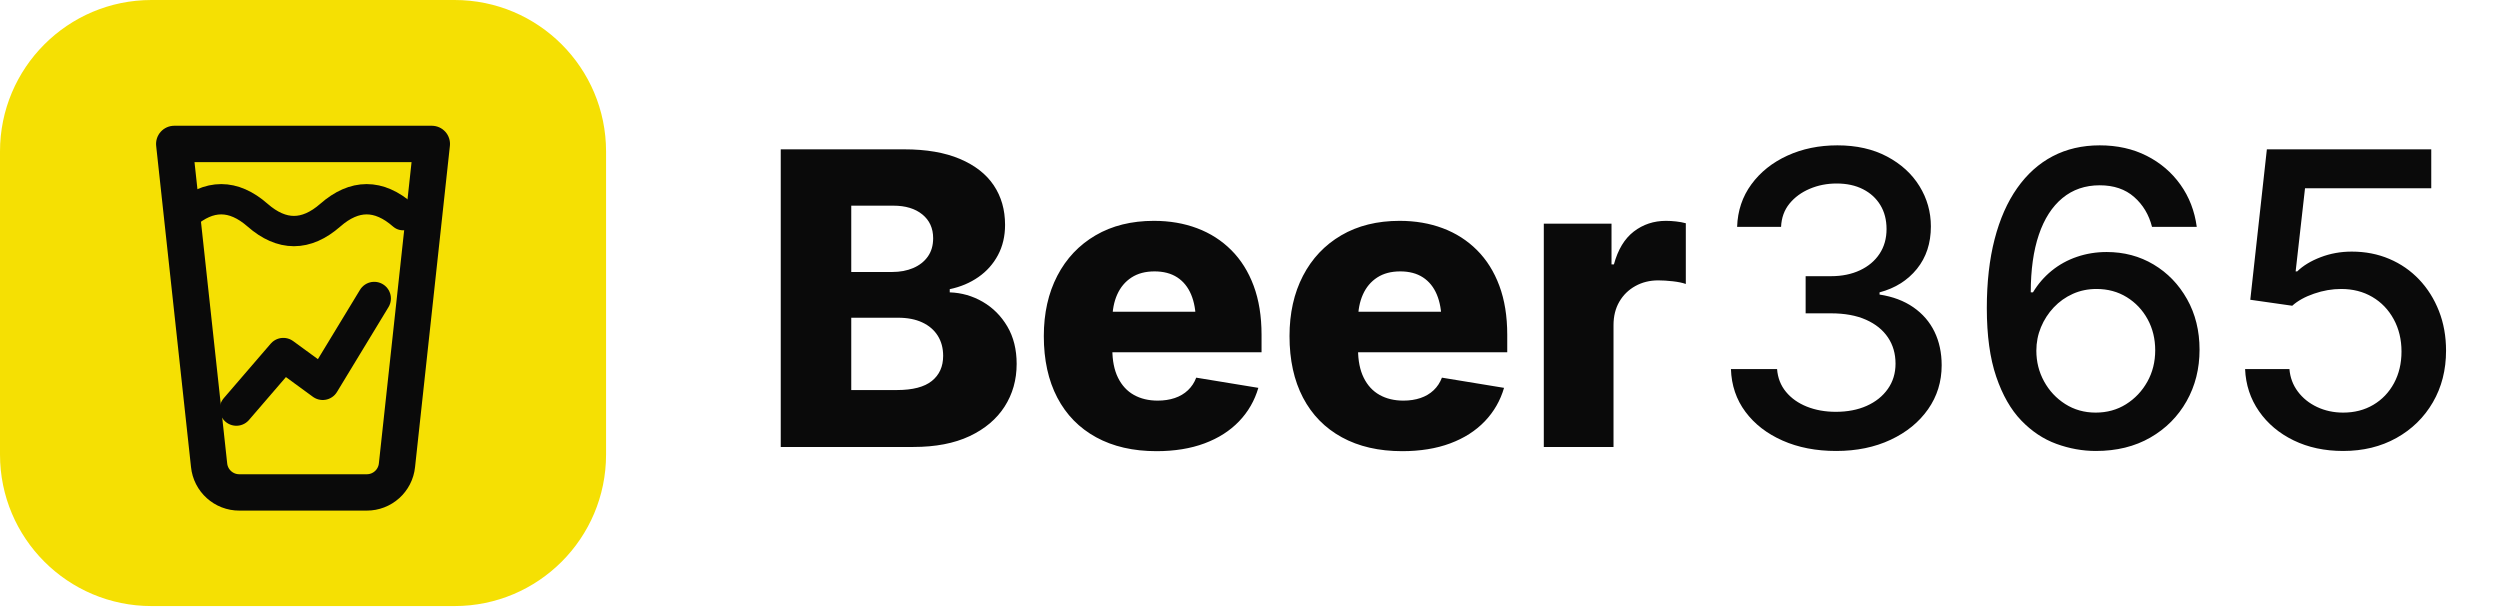
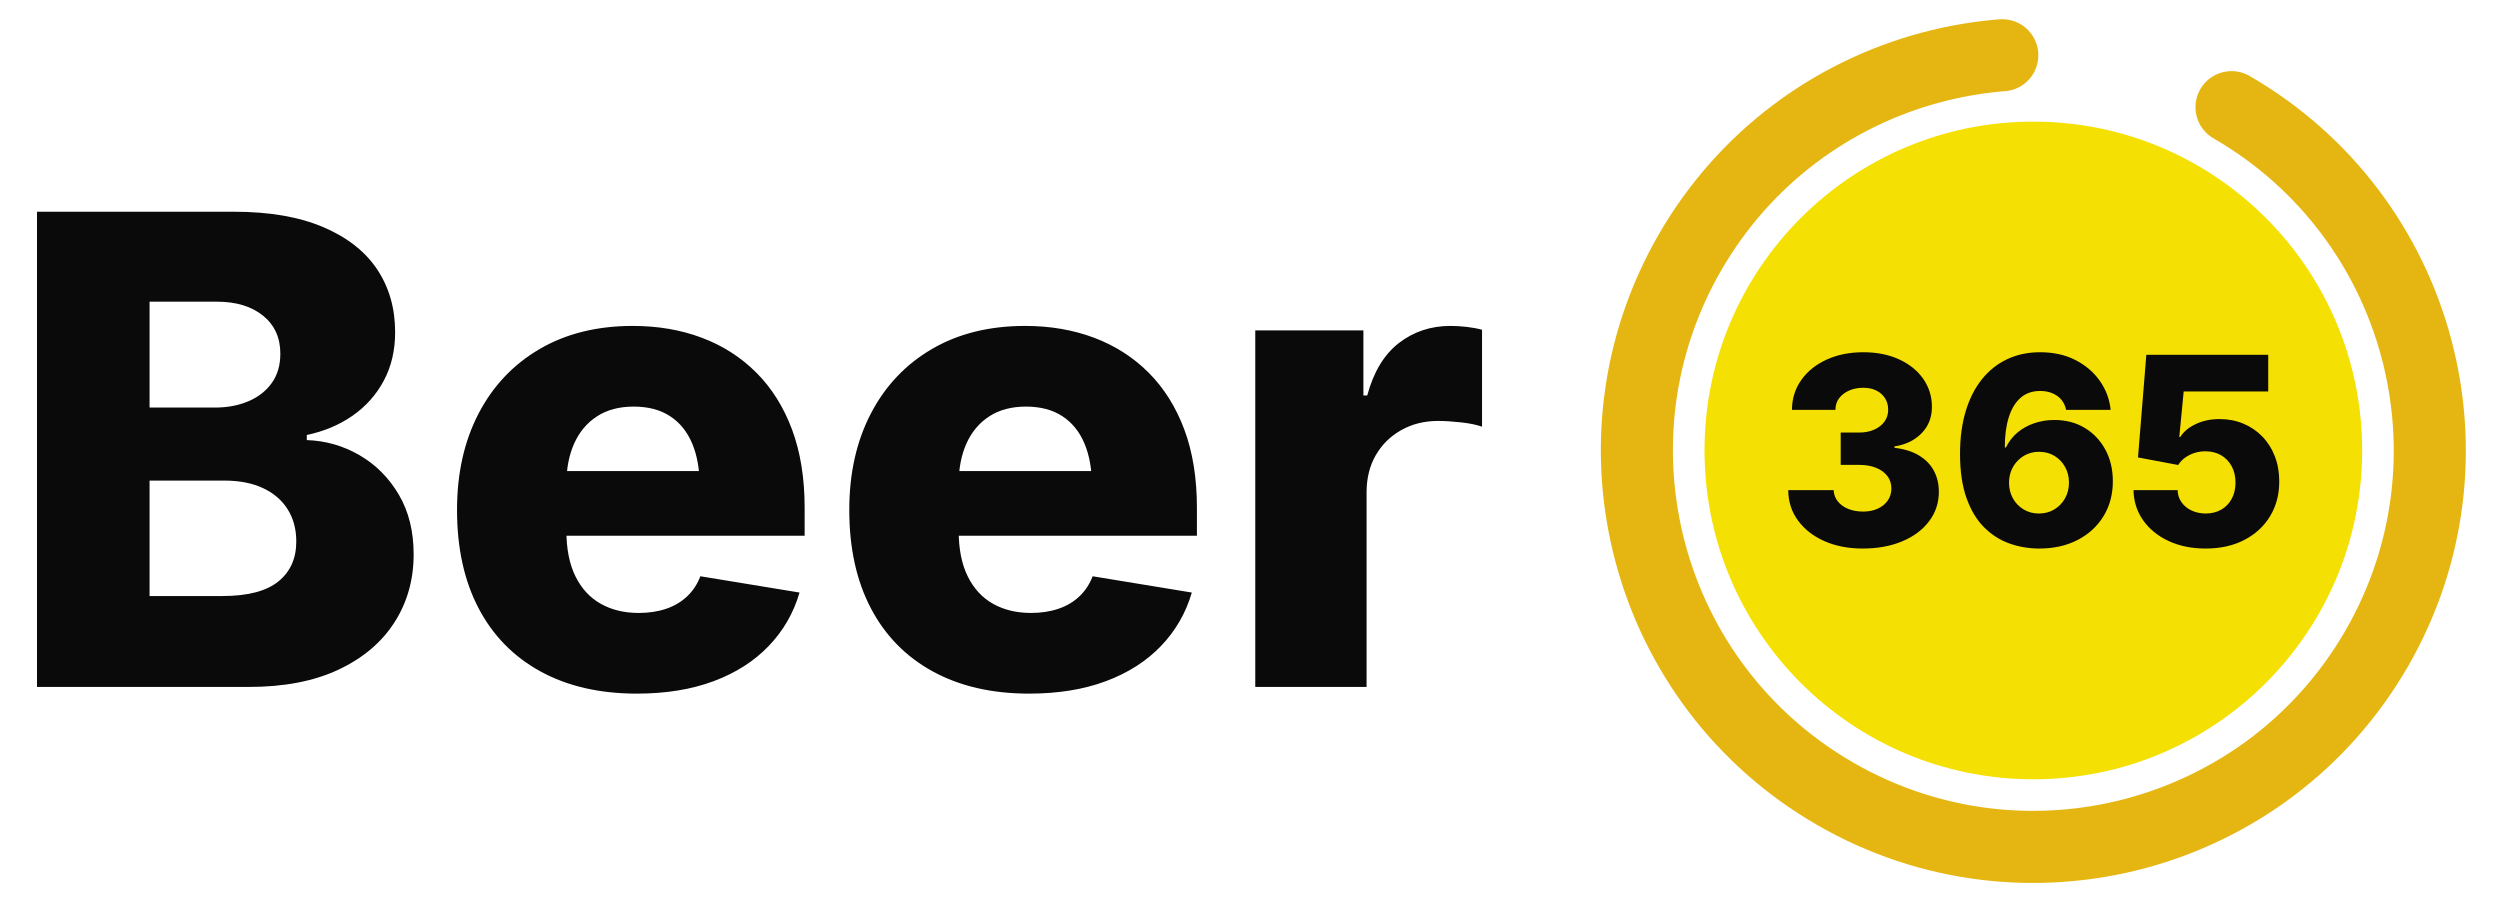
- <svg xmlns="http://www.w3.org/2000/svg" viewBox="0 0 165 40" width="165" height="40" role="img" aria-label="Beer365">
-   <rect width="40" height="40" rx="10" fill="#F5E003" />
-   <path d="M11.5 9.5h17l-2.3 21.2a2 2 0 0 1-2 1.8h-8.4a2 2 0 0 1-2-1.8z" fill="none" stroke="#0A0A0A" stroke-width="2.4" stroke-linejoin="round" />
-   <path d="M12.2 14.2c1.6-1.4 3.2-1.4 4.8 0s3.2 1.4 4.8 0 3.2-1.4 4.8 0" fill="none" stroke="#0A0A0A" stroke-width="2" stroke-linecap="round" />
-   <path d="M15.6 27l3.1-3.6 2.6 1.9 3.4-5.6" fill="none" stroke="#0A0A0A" stroke-width="2.2" stroke-linecap="round" stroke-linejoin="round" />
-   <path d="M51.529 29.5V9.856H59.677Q61.865 9.856 63.355 10.489Q64.845 11.122 65.59 12.236Q66.334 13.35 66.334 14.84Q66.334 15.96 65.866 16.837Q65.398 17.714 64.574 18.287Q63.75 18.861 62.683 19.085V19.296Q63.856 19.335 64.865 19.922Q65.873 20.509 66.486 21.55Q67.099 22.592 67.099 24.016Q67.099 25.598 66.302 26.837Q65.504 28.076 63.988 28.788Q62.472 29.5 60.283 29.5ZM56.183 25.743H59.189Q60.758 25.743 61.503 25.143Q62.248 24.543 62.248 23.488Q62.248 22.724 61.892 22.157Q61.536 21.59 60.87 21.28Q60.204 20.97 59.281 20.97H56.183ZM56.183 17.951H58.886Q59.664 17.951 60.277 17.688Q60.89 17.424 61.239 16.929Q61.588 16.435 61.588 15.723Q61.588 14.734 60.876 14.154Q60.165 13.574 58.965 13.574H56.183Z M76.328 29.777Q74.021 29.777 72.346 28.861Q70.672 27.944 69.782 26.244Q68.892 24.543 68.892 22.183Q68.892 19.916 69.782 18.202Q70.672 16.488 72.307 15.532Q73.941 14.576 76.156 14.576Q77.712 14.576 79.01 15.064Q80.309 15.552 81.265 16.508Q82.221 17.463 82.741 18.861Q83.262 20.258 83.262 22.091V23.251H70.527V20.575H81.074L78.925 21.208Q78.925 20.179 78.615 19.441Q78.305 18.703 77.699 18.307Q77.092 17.912 76.196 17.912Q75.299 17.912 74.68 18.314Q74.06 18.716 73.737 19.434Q73.414 20.153 73.414 21.115V23.04Q73.414 24.174 73.79 24.932Q74.166 25.69 74.838 26.066Q75.51 26.441 76.407 26.441Q77.026 26.441 77.534 26.27Q78.042 26.099 78.404 25.756Q78.767 25.413 78.951 24.925L83.051 25.598Q82.682 26.863 81.779 27.806Q80.876 28.749 79.498 29.263Q78.121 29.777 76.328 29.777Z M92.543 29.777Q90.236 29.777 88.562 28.861Q86.888 27.944 85.998 26.244Q85.108 24.543 85.108 22.183Q85.108 19.916 85.998 18.202Q86.888 16.488 88.522 15.532Q90.157 14.576 92.372 14.576Q93.928 14.576 95.226 15.064Q96.525 15.552 97.481 16.508Q98.437 17.463 98.957 18.861Q99.478 20.258 99.478 22.091V23.251H86.743V20.575H97.29L95.141 21.208Q95.141 20.179 94.831 19.441Q94.521 18.703 93.915 18.307Q93.308 17.912 92.412 17.912Q91.515 17.912 90.896 18.314Q90.276 18.716 89.953 19.434Q89.63 20.153 89.63 21.115V23.04Q89.63 24.174 90.006 24.932Q90.381 25.69 91.054 26.066Q91.726 26.441 92.623 26.441Q93.242 26.441 93.75 26.27Q94.257 26.099 94.62 25.756Q94.982 25.413 95.167 24.925L99.267 25.598Q98.898 26.863 97.995 27.806Q97.092 28.749 95.714 29.263Q94.336 29.777 92.543 29.777Z M101.891 29.5V14.761H106.36V17.45H106.518Q106.914 15.987 107.83 15.281Q108.746 14.576 109.959 14.576Q110.275 14.576 110.625 14.616Q110.974 14.655 111.264 14.734V18.742Q110.935 18.624 110.401 18.564Q109.867 18.505 109.445 18.505Q108.601 18.505 107.929 18.881Q107.256 19.256 106.874 19.916Q106.492 20.575 106.492 21.458V29.5Z" fill="#0A0A0A" />
-   <path d="M121.189 29.764Q119.199 29.764 117.65 29.078Q116.101 28.393 115.198 27.18Q114.294 25.967 114.242 24.358H117.287Q117.353 25.229 117.874 25.861Q118.395 26.494 119.251 26.837Q120.108 27.18 121.163 27.18Q122.323 27.18 123.207 26.784Q124.09 26.389 124.597 25.67Q125.105 24.952 125.105 24.002Q125.105 23.014 124.604 22.269Q124.103 21.524 123.154 21.102Q122.205 20.68 120.847 20.68H119.172V18.228H120.847Q121.928 18.228 122.758 17.839Q123.589 17.45 124.05 16.751Q124.512 16.053 124.512 15.117Q124.512 14.207 124.103 13.535Q123.694 12.862 122.956 12.487Q122.218 12.111 121.216 12.111Q120.267 12.111 119.443 12.46Q118.619 12.81 118.104 13.442Q117.59 14.075 117.551 14.972H114.65Q114.703 13.376 115.593 12.164Q116.483 10.951 117.966 10.272Q119.449 9.593 121.269 9.593Q123.154 9.593 124.545 10.331Q125.936 11.069 126.687 12.289Q127.438 13.508 127.438 14.945Q127.438 16.606 126.516 17.747Q125.593 18.887 124.05 19.296V19.441Q125.355 19.639 126.278 20.278Q127.201 20.917 127.676 21.893Q128.15 22.869 128.15 24.108Q128.15 25.729 127.254 27.008Q126.357 28.287 124.782 29.025Q123.207 29.764 121.189 29.764Z M138.328 29.764Q137.01 29.764 135.724 29.296Q134.439 28.828 133.404 27.753Q132.369 26.679 131.75 24.859Q131.13 23.04 131.13 20.337Q131.13 17.78 131.644 15.789Q132.158 13.798 133.134 12.414Q134.109 11.03 135.48 10.311Q136.852 9.593 138.579 9.593Q140.319 9.593 141.683 10.285Q143.048 10.977 143.911 12.19Q144.775 13.403 144.986 14.972H142.033Q141.729 13.772 140.853 13.001Q139.976 12.229 138.579 12.229Q137.142 12.229 136.12 13.073Q135.098 13.917 134.564 15.492Q134.03 17.068 134.03 19.296H134.175Q134.676 18.465 135.415 17.865Q136.153 17.266 137.082 16.949Q138.012 16.633 139.04 16.633Q140.754 16.633 142.138 17.457Q143.522 18.281 144.346 19.744Q145.17 21.208 145.17 23.08Q145.17 24.965 144.313 26.481Q143.457 27.997 141.921 28.88Q140.385 29.764 138.328 29.764ZM138.315 27.232Q139.436 27.232 140.319 26.679Q141.202 26.125 141.723 25.196Q142.244 24.266 142.244 23.119Q142.244 21.985 141.743 21.069Q141.242 20.153 140.365 19.612Q139.488 19.072 138.368 19.072Q137.524 19.072 136.805 19.395Q136.087 19.718 135.546 20.291Q135.006 20.865 134.703 21.596Q134.399 22.328 134.399 23.146Q134.399 24.24 134.907 25.169Q135.415 26.099 136.304 26.666Q137.194 27.232 138.315 27.232Z M154.649 29.764Q152.817 29.764 151.38 29.065Q149.943 28.366 149.093 27.14Q148.242 25.914 148.176 24.358H151.103Q151.169 25.189 151.657 25.842Q152.145 26.494 152.929 26.863Q153.713 27.232 154.649 27.232Q155.77 27.232 156.64 26.718Q157.51 26.204 158.005 25.288Q158.499 24.372 158.499 23.198Q158.499 22.012 157.985 21.069Q157.471 20.126 156.574 19.599Q155.678 19.072 154.518 19.072Q153.621 19.072 152.725 19.382Q151.828 19.691 151.288 20.179L148.519 19.784L149.613 9.856H160.463V12.427H152.131L151.512 17.912H151.617Q152.197 17.345 153.16 16.976Q154.122 16.606 155.216 16.606Q156.561 16.606 157.695 17.088Q158.829 17.569 159.666 18.452Q160.503 19.335 160.971 20.529Q161.439 21.722 161.439 23.146Q161.439 25.057 160.569 26.553Q159.699 28.05 158.163 28.907Q156.627 29.764 154.649 29.764Z" fill="#0A0A0A" />
+ <svg xmlns="http://www.w3.org/2000/svg" viewBox="0 0 111 40" width="111" height="40" role="img" aria-label="Beer365">
+   <path d="M1.643 30.5V9.401H10.394Q12.744 9.401 14.344 10.081Q15.944 10.761 16.744 11.957Q17.544 13.154 17.544 14.754Q17.544 15.958 17.042 16.899Q16.539 17.841 15.654 18.457Q14.769 19.073 13.622 19.313V19.54Q14.882 19.583 15.966 20.213Q17.049 20.843 17.707 21.961Q18.366 23.08 18.366 24.609Q18.366 26.309 17.509 27.64Q16.652 28.971 15.024 29.735Q13.396 30.5 11.045 30.5ZM6.641 26.464H9.87Q11.555 26.464 12.355 25.82Q13.155 25.176 13.155 24.043Q13.155 23.222 12.772 22.613Q12.39 22.004 11.675 21.671Q10.96 21.338 9.969 21.338H6.641ZM6.641 18.096H9.544Q10.379 18.096 11.038 17.812Q11.696 17.529 12.072 16.998Q12.447 16.467 12.447 15.703Q12.447 14.641 11.682 14.018Q10.917 13.395 9.629 13.395H6.641Z M28.278 30.797Q25.8 30.797 24.001 29.813Q22.203 28.829 21.247 27.002Q20.292 25.176 20.292 22.641Q20.292 20.206 21.247 18.365Q22.203 16.524 23.959 15.497Q25.715 14.471 28.094 14.471Q29.765 14.471 31.159 14.995Q32.554 15.519 33.581 16.545Q34.607 17.572 35.167 19.073Q35.726 20.574 35.726 22.542V23.788H22.047V20.914H33.375L31.067 21.593Q31.067 20.489 30.735 19.696Q30.402 18.903 29.75 18.478Q29.099 18.053 28.136 18.053Q27.173 18.053 26.508 18.485Q25.842 18.917 25.495 19.689Q25.148 20.46 25.148 21.494V23.562Q25.148 24.779 25.552 25.594Q25.956 26.408 26.678 26.811Q27.4 27.215 28.363 27.215Q29.028 27.215 29.573 27.031Q30.119 26.847 30.508 26.479Q30.897 26.11 31.096 25.586L35.5 26.309Q35.103 27.668 34.133 28.68Q33.163 29.693 31.683 30.245Q30.204 30.797 28.278 30.797Z M45.695 30.797Q43.217 30.797 41.418 29.813Q39.62 28.829 38.664 27.002Q37.708 25.176 37.708 22.641Q37.708 20.206 38.664 18.365Q39.62 16.524 41.376 15.497Q43.132 14.471 45.511 14.471Q47.182 14.471 48.576 14.995Q49.971 15.519 50.998 16.545Q52.024 17.572 52.584 19.073Q53.143 20.574 53.143 22.542V23.788H39.464V20.914H50.792L48.484 21.593Q48.484 20.489 48.152 19.696Q47.819 18.903 47.167 18.478Q46.516 18.053 45.553 18.053Q44.59 18.053 43.925 18.485Q43.259 18.917 42.912 19.689Q42.565 20.46 42.565 21.494V23.562Q42.565 24.779 42.969 25.594Q43.373 26.408 44.095 26.811Q44.817 27.215 45.78 27.215Q46.445 27.215 46.99 27.031Q47.536 26.847 47.925 26.479Q48.314 26.11 48.513 25.586L52.917 26.309Q52.52 27.668 51.55 28.68Q50.58 29.693 49.1 30.245Q47.621 30.797 45.695 30.797Z M55.734 30.5V14.669H60.535V17.558H60.705Q61.129 15.986 62.114 15.228Q63.098 14.471 64.4 14.471Q64.74 14.471 65.115 14.513Q65.491 14.556 65.802 14.641V18.945Q65.448 18.818 64.875 18.754Q64.301 18.69 63.848 18.69Q62.942 18.69 62.22 19.094Q61.498 19.498 61.087 20.206Q60.676 20.914 60.676 21.862V30.5Z" fill="#0A0A0A" />
+   <circle cx="90.28" cy="20" r="17.6" fill="none" stroke="#E5B611" stroke-width="3.2" stroke-linecap="round" stroke-dasharray="100 10.6" transform="rotate(-60 90.28 20)" />
+   <circle cx="90.28" cy="20" r="14.6" fill="#F5E003" />
+   <path d="M82.707 24.355Q81.744 24.355 81.001 24.025Q80.257 23.694 79.83 23.11Q79.403 22.526 79.397 21.763H81.414Q81.425 22.042 81.596 22.259Q81.767 22.475 82.06 22.595Q82.354 22.714 82.724 22.714Q83.094 22.714 83.376 22.583Q83.658 22.452 83.818 22.221Q83.977 21.991 83.977 21.683Q83.977 21.375 83.804 21.142Q83.63 20.908 83.308 20.774Q82.986 20.641 82.553 20.641H81.727V19.205H82.553Q82.929 19.205 83.22 19.074Q83.51 18.943 83.672 18.718Q83.835 18.493 83.835 18.191Q83.835 17.9 83.695 17.681Q83.556 17.462 83.308 17.339Q83.06 17.217 82.73 17.217Q82.382 17.217 82.103 17.339Q81.824 17.462 81.659 17.678Q81.493 17.895 81.493 18.197H79.562Q79.568 17.445 79.981 16.866Q80.394 16.288 81.109 15.963Q81.824 15.639 82.735 15.639Q83.635 15.639 84.325 15.958Q85.014 16.277 85.396 16.827Q85.777 17.376 85.777 18.066Q85.777 18.772 85.313 19.242Q84.849 19.712 84.114 19.82V19.883Q84.763 19.957 85.202 20.222Q85.641 20.487 85.863 20.9Q86.085 21.313 86.085 21.837Q86.085 22.566 85.655 23.139Q85.225 23.711 84.462 24.033Q83.698 24.355 82.707 24.355Z M90.54 24.355Q89.851 24.355 89.218 24.13Q88.586 23.905 88.093 23.412Q87.6 22.919 87.313 22.113Q87.025 21.307 87.025 20.151Q87.025 19.097 87.276 18.262Q87.526 17.428 87.996 16.841Q88.466 16.254 89.122 15.946Q89.777 15.639 90.58 15.639Q91.469 15.639 92.144 15.983Q92.819 16.328 93.229 16.906Q93.639 17.485 93.713 18.197H91.736Q91.645 17.786 91.332 17.573Q91.019 17.359 90.58 17.359Q90.056 17.359 89.708 17.667Q89.361 17.974 89.187 18.536Q89.013 19.097 89.013 19.866H89.065Q89.247 19.484 89.569 19.211Q89.891 18.937 90.318 18.792Q90.745 18.647 91.212 18.647Q91.976 18.647 92.56 18.997Q93.144 19.347 93.477 19.963Q93.81 20.578 93.81 21.364Q93.81 22.247 93.394 22.922Q92.978 23.597 92.243 23.976Q91.509 24.355 90.54 24.355ZM90.523 22.8Q90.91 22.8 91.209 22.62Q91.509 22.441 91.685 22.13Q91.862 21.82 91.862 21.427Q91.862 21.039 91.688 20.729Q91.514 20.418 91.215 20.239Q90.916 20.06 90.529 20.06Q90.25 20.06 90.007 20.165Q89.765 20.27 89.583 20.458Q89.401 20.646 89.301 20.894Q89.201 21.142 89.201 21.432Q89.201 21.814 89.372 22.125Q89.543 22.435 89.845 22.617Q90.147 22.8 90.523 22.8Z M97.935 24.355Q97.006 24.355 96.288 24.022Q95.57 23.688 95.157 23.104Q94.744 22.521 94.727 21.763H96.687Q96.693 22.071 96.864 22.307Q97.034 22.543 97.316 22.672Q97.598 22.8 97.935 22.8Q98.322 22.8 98.621 22.629Q98.92 22.458 99.088 22.147Q99.256 21.837 99.256 21.427Q99.256 21.011 99.085 20.698Q98.914 20.384 98.612 20.21Q98.311 20.037 97.917 20.037Q97.541 20.037 97.211 20.202Q96.881 20.367 96.71 20.646L94.927 20.31L95.297 15.753H100.709V17.382H96.955L96.761 19.399H96.807Q97.023 19.051 97.49 18.829Q97.957 18.607 98.55 18.607Q99.12 18.607 99.604 18.809Q100.088 19.011 100.447 19.382Q100.806 19.752 101.002 20.259Q101.199 20.766 101.199 21.375Q101.199 22.247 100.792 22.919Q100.384 23.592 99.649 23.973Q98.914 24.355 97.935 24.355Z" fill="#0A0A0A" />
</svg>
